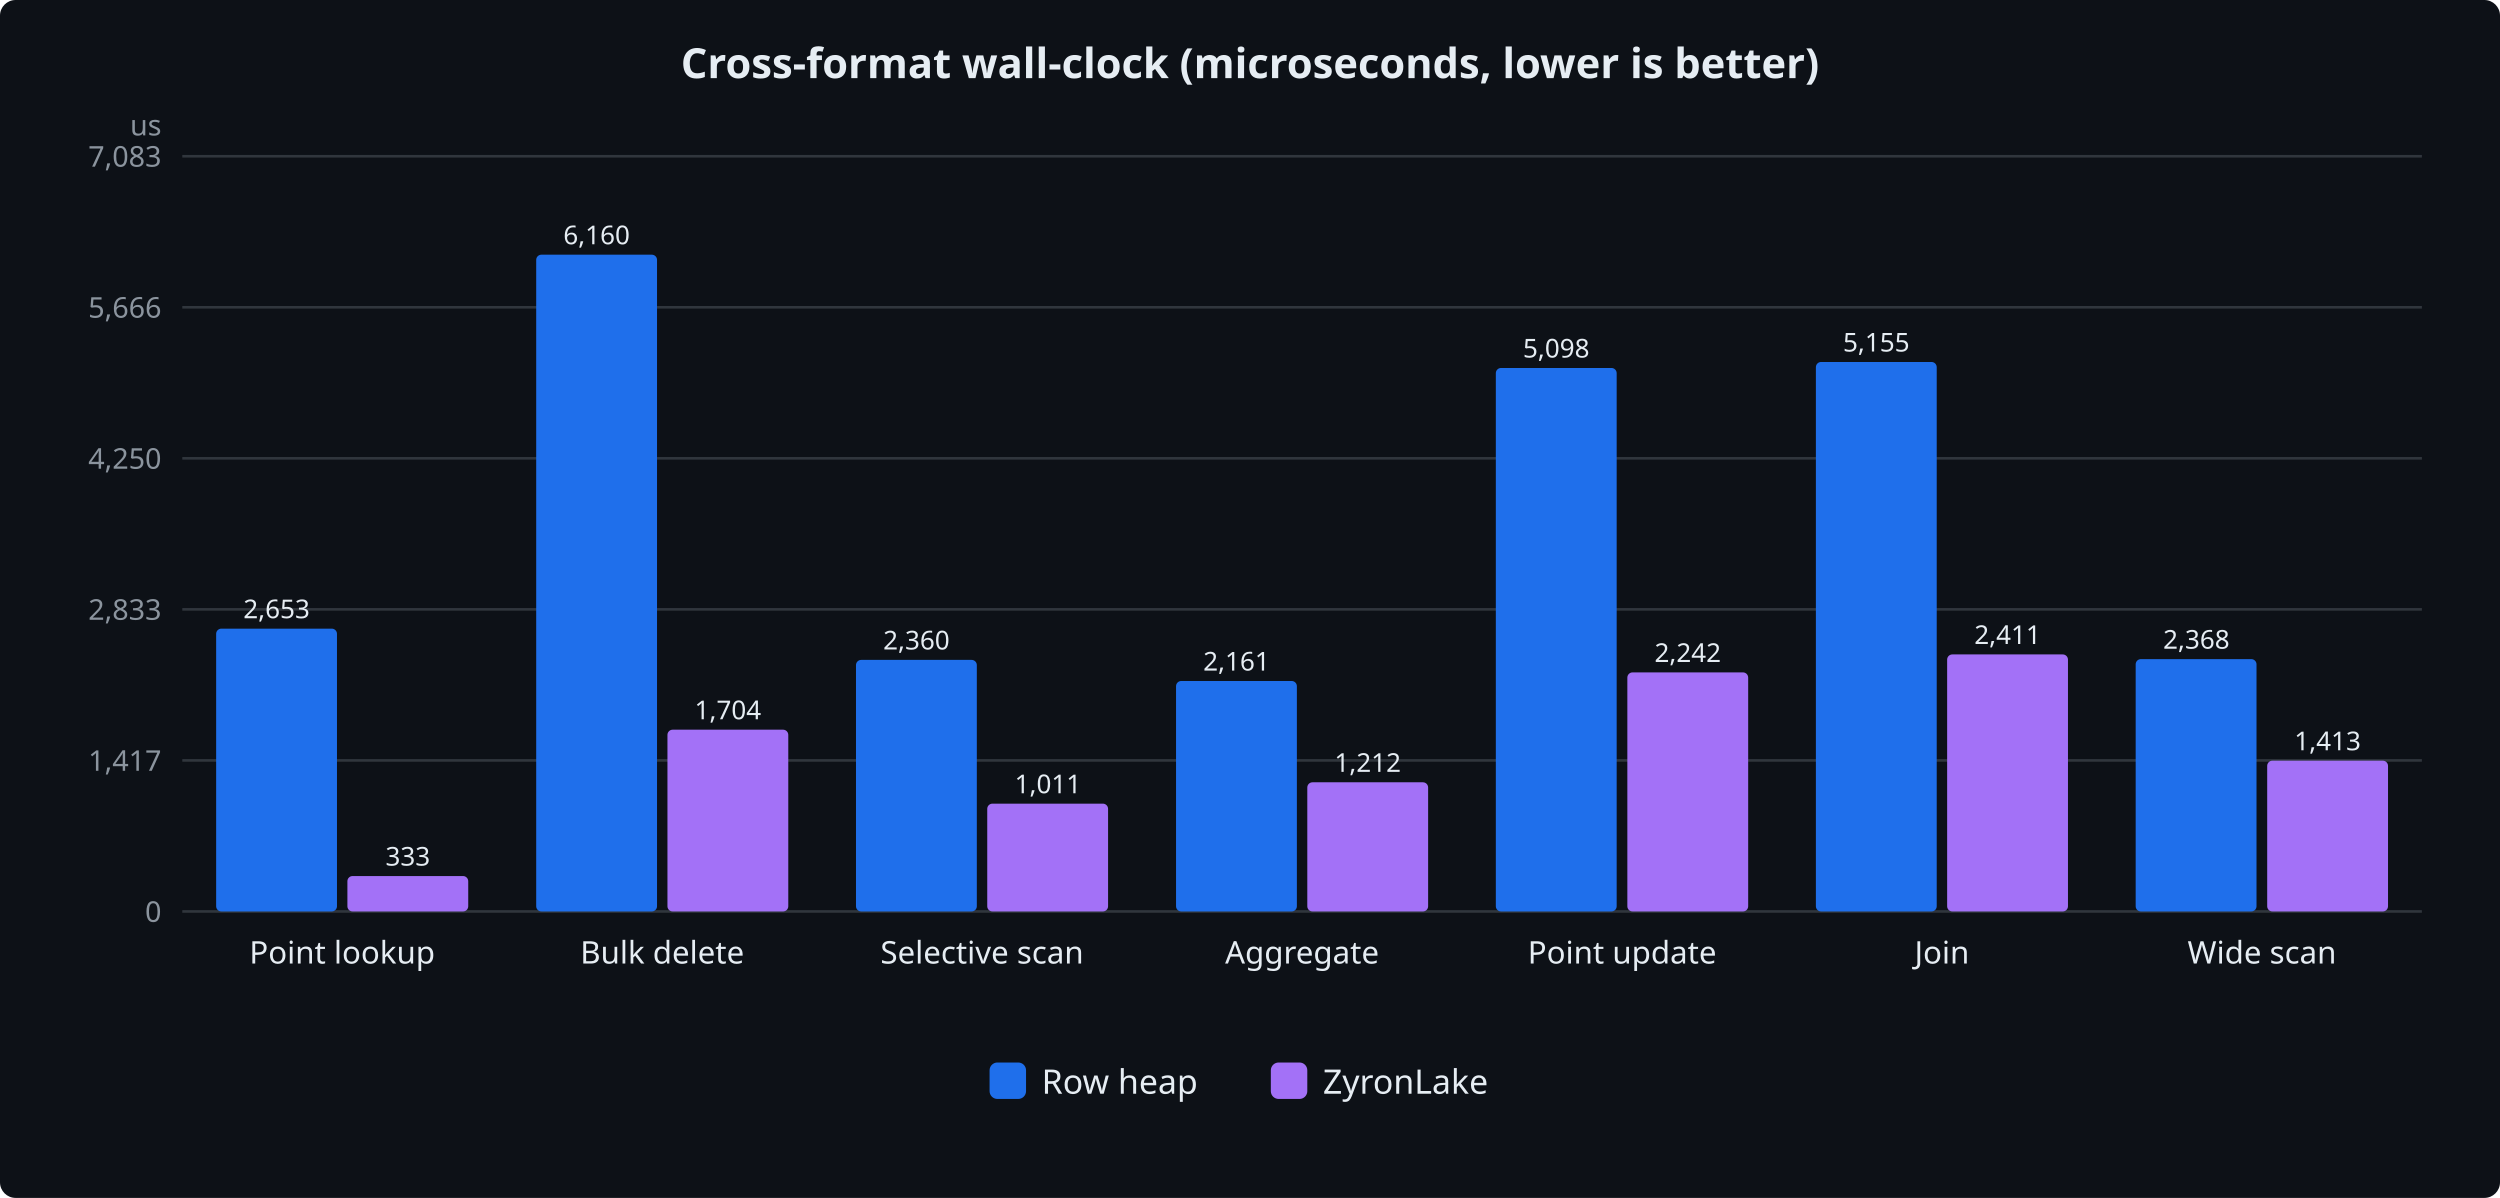
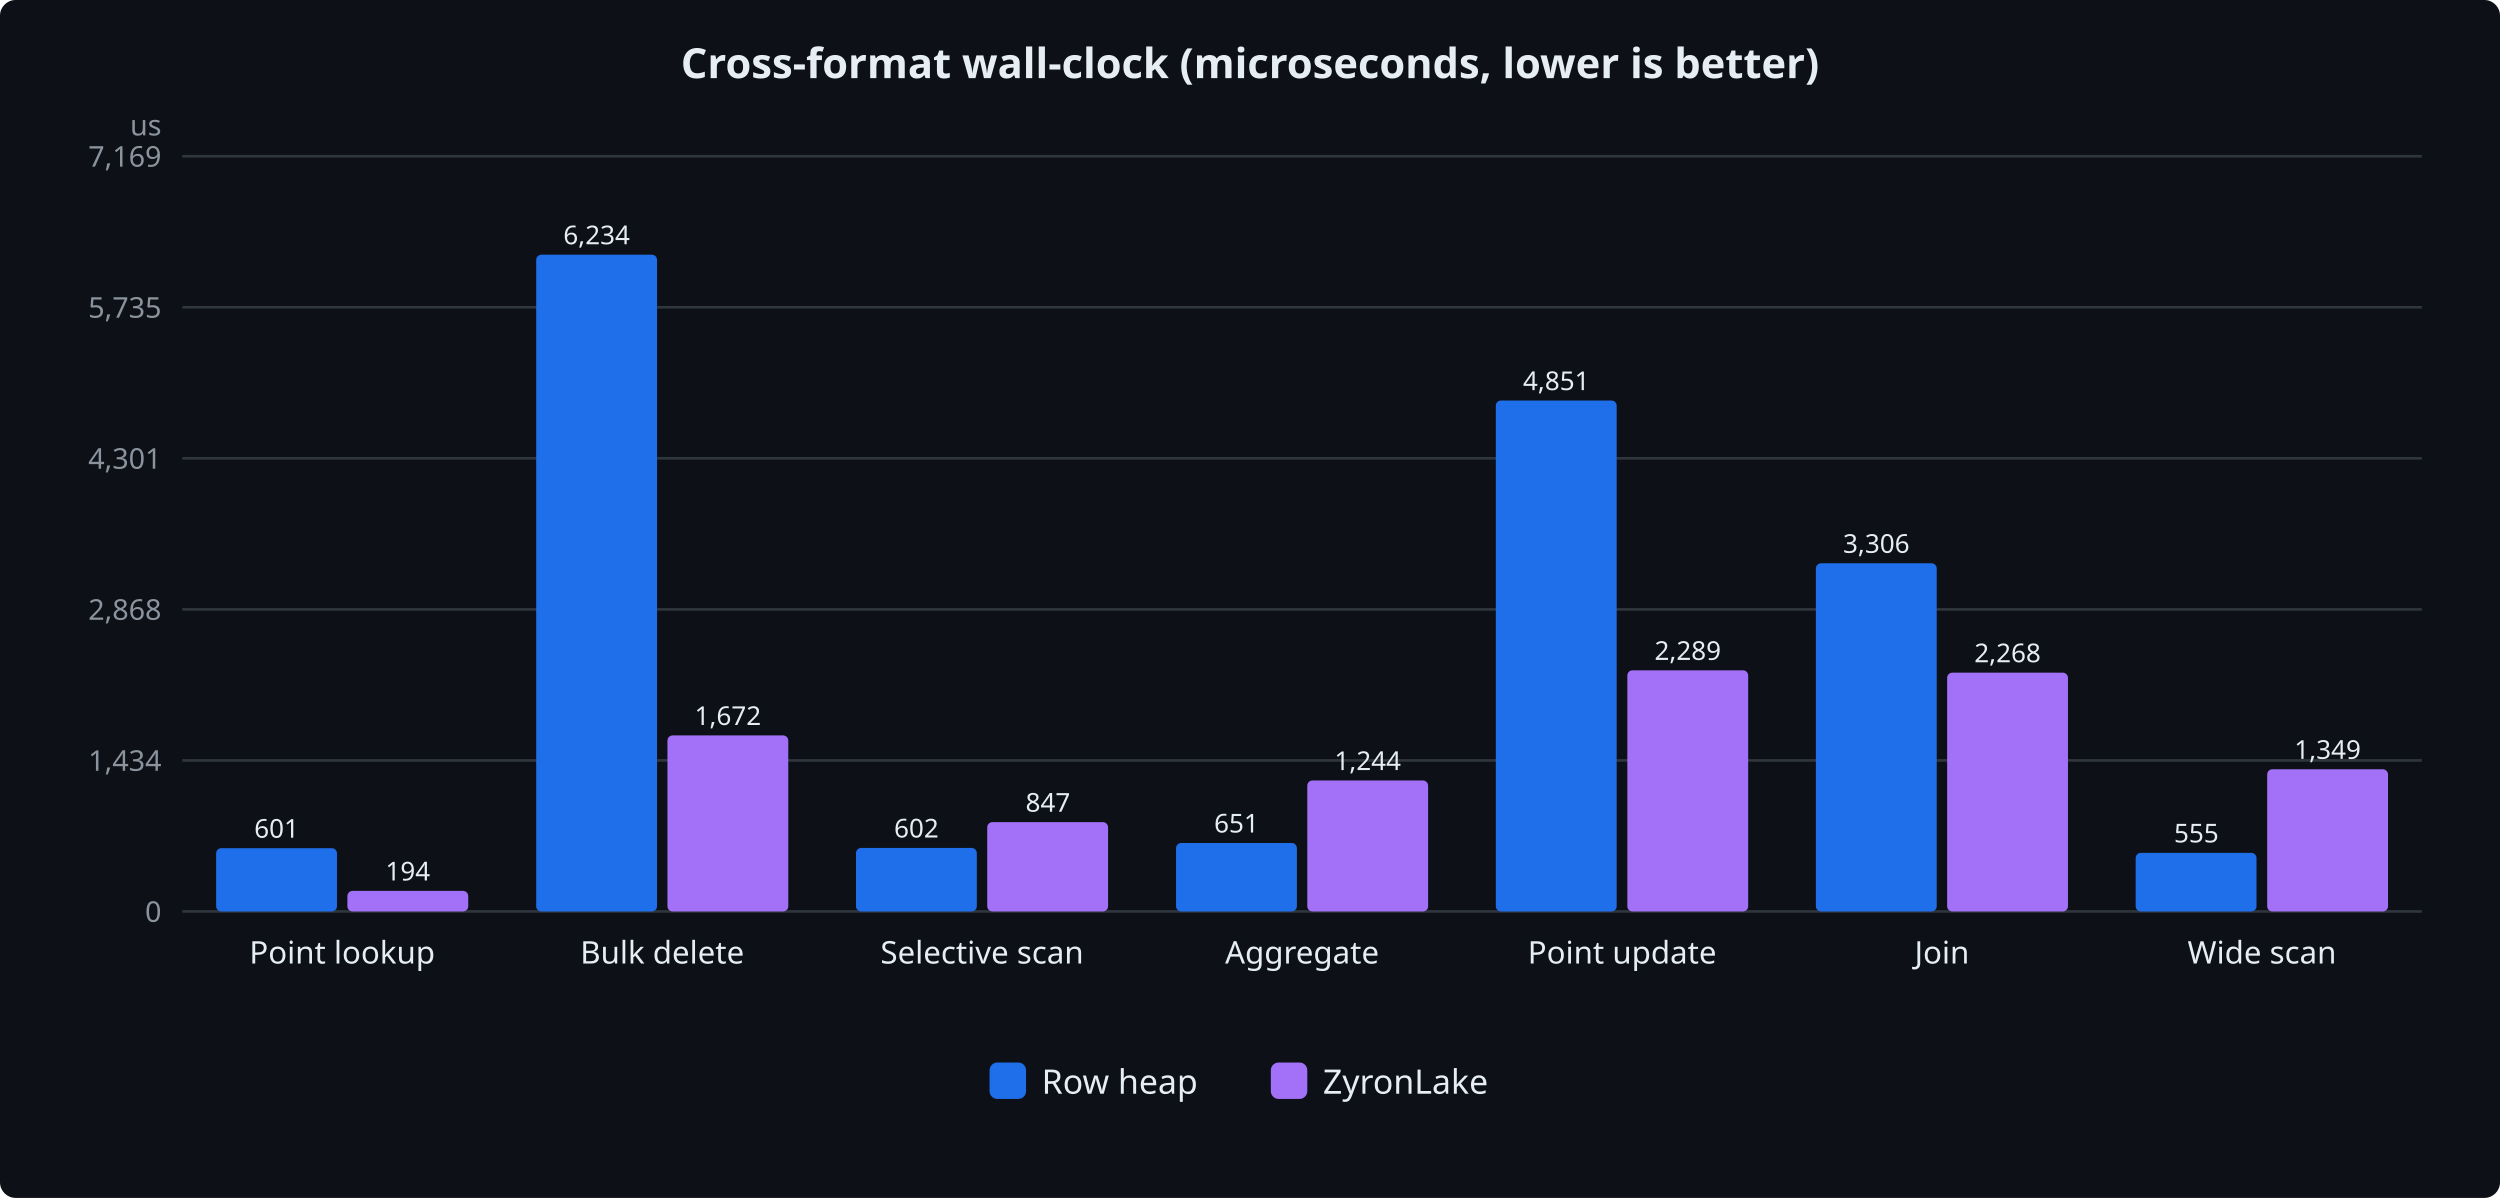
<svg xmlns="http://www.w3.org/2000/svg" viewBox="0 0 960 460" width="100%" font-family="ui-sans-serif, system-ui, sans-serif">
  <rect width="960" height="460" fill="#0d1117" rx="6" />
  <text x="480.0" y="30" text-anchor="middle" fill="#e6edf3" font-size="16" font-weight="600">Cross-format wall-clock (microseconds, lower is better)</text>
  <line x1="70" y1="350.0" x2="930" y2="350.0" stroke="#30363d" stroke-width="1" />
  <text x="62" y="354.0" text-anchor="end" fill="#8b949e" font-size="11">0</text>
  <line x1="70" y1="292.0" x2="930" y2="292.0" stroke="#30363d" stroke-width="1" />
-   <text x="62" y="296.0" text-anchor="end" fill="#8b949e" font-size="11">1,417</text>
+   <text x="62" y="296.0" text-anchor="end" fill="#8b949e" font-size="11">1,434</text>
  <line x1="70" y1="234.0" x2="930" y2="234.0" stroke="#30363d" stroke-width="1" />
-   <text x="62" y="238.0" text-anchor="end" fill="#8b949e" font-size="11">2,833</text>
+   <text x="62" y="238.0" text-anchor="end" fill="#8b949e" font-size="11">2,868</text>
  <line x1="70" y1="176.0" x2="930" y2="176.0" stroke="#30363d" stroke-width="1" />
-   <text x="62" y="180.0" text-anchor="end" fill="#8b949e" font-size="11">4,250</text>
+   <text x="62" y="180.0" text-anchor="end" fill="#8b949e" font-size="11">4,301</text>
  <line x1="70" y1="118.0" x2="930" y2="118.0" stroke="#30363d" stroke-width="1" />
-   <text x="62" y="122.0" text-anchor="end" fill="#8b949e" font-size="11">5,666</text>
+   <text x="62" y="122.0" text-anchor="end" fill="#8b949e" font-size="11">5,735</text>
  <line x1="70" y1="60.0" x2="930" y2="60.0" stroke="#30363d" stroke-width="1" />
-   <text x="62" y="64.0" text-anchor="end" fill="#8b949e" font-size="11">7,083</text>
+   <text x="62" y="64.0" text-anchor="end" fill="#8b949e" font-size="11">7,169</text>
  <text x="62" y="52" text-anchor="end" fill="#8b949e" font-size="11">us</text>
-   <rect x="83.0" y="241.4" width="46.4" height="108.6" fill="#1f6feb" rx="2" />
-   <text x="106.2" y="237.4" text-anchor="middle" fill="#e6edf3" font-size="10">2,653</text>
-   <rect x="133.4" y="336.4" width="46.4" height="13.6" fill="#a371f7" rx="2" />
-   <text x="156.6" y="332.4" text-anchor="middle" fill="#e6edf3" font-size="10">333</text>
+   <rect x="83.0" y="325.7" width="46.4" height="24.3" fill="#1f6feb" rx="2" />
+   <text x="106.2" y="321.7" text-anchor="middle" fill="#e6edf3" font-size="10">601</text>
+   <rect x="133.4" y="342.1" width="46.4" height="7.9" fill="#a371f7" rx="2" />
+   <text x="156.6" y="338.1" text-anchor="middle" fill="#e6edf3" font-size="10">194</text>
  <text x="131.4" y="370" text-anchor="middle" fill="#e6edf3" font-size="12">Point lookup</text>
  <rect x="205.9" y="97.8" width="46.4" height="252.2" fill="#1f6feb" rx="2" />
-   <text x="229.1" y="93.8" text-anchor="middle" fill="#e6edf3" font-size="10">6,160</text>
-   <rect x="256.3" y="280.2" width="46.4" height="69.8" fill="#a371f7" rx="2" />
-   <text x="279.5" y="276.2" text-anchor="middle" fill="#e6edf3" font-size="10">1,704</text>
+   <text x="229.1" y="93.8" text-anchor="middle" fill="#e6edf3" font-size="10">6,234</text>
+   <rect x="256.3" y="282.4" width="46.4" height="67.6" fill="#a371f7" rx="2" />
+   <text x="279.5" y="278.4" text-anchor="middle" fill="#e6edf3" font-size="10">1,672</text>
  <text x="254.3" y="370" text-anchor="middle" fill="#e6edf3" font-size="12">Bulk delete</text>
-   <rect x="328.7" y="253.4" width="46.4" height="96.6" fill="#1f6feb" rx="2" />
-   <text x="351.9" y="249.4" text-anchor="middle" fill="#e6edf3" font-size="10">2,360</text>
-   <rect x="379.1" y="308.6" width="46.4" height="41.4" fill="#a371f7" rx="2" />
-   <text x="402.4" y="304.6" text-anchor="middle" fill="#e6edf3" font-size="10">1,011</text>
+   <rect x="328.7" y="325.6" width="46.4" height="24.4" fill="#1f6feb" rx="2" />
+   <text x="351.9" y="321.6" text-anchor="middle" fill="#e6edf3" font-size="10">602</text>
+   <rect x="379.1" y="315.7" width="46.4" height="34.3" fill="#a371f7" rx="2" />
+   <text x="402.4" y="311.7" text-anchor="middle" fill="#e6edf3" font-size="10">847</text>
  <text x="377.1" y="370" text-anchor="middle" fill="#e6edf3" font-size="12">Selective scan</text>
-   <rect x="451.6" y="261.5" width="46.4" height="88.5" fill="#1f6feb" rx="2" />
-   <text x="474.8" y="257.5" text-anchor="middle" fill="#e6edf3" font-size="10">2,161</text>
-   <rect x="502.0" y="300.4" width="46.4" height="49.6" fill="#a371f7" rx="2" />
-   <text x="525.2" y="296.4" text-anchor="middle" fill="#e6edf3" font-size="10">1,212</text>
+   <rect x="451.6" y="323.7" width="46.4" height="26.3" fill="#1f6feb" rx="2" />
+   <text x="474.8" y="319.7" text-anchor="middle" fill="#e6edf3" font-size="10">651</text>
+   <rect x="502.0" y="299.7" width="46.4" height="50.3" fill="#a371f7" rx="2" />
+   <text x="525.2" y="295.7" text-anchor="middle" fill="#e6edf3" font-size="10">1,244</text>
  <text x="500.0" y="370" text-anchor="middle" fill="#e6edf3" font-size="12">Aggregate</text>
-   <rect x="574.4" y="141.3" width="46.4" height="208.7" fill="#1f6feb" rx="2" />
-   <text x="597.6" y="137.3" text-anchor="middle" fill="#e6edf3" font-size="10">5,098</text>
-   <rect x="624.9" y="258.2" width="46.4" height="91.8" fill="#a371f7" rx="2" />
-   <text x="648.1" y="254.2" text-anchor="middle" fill="#e6edf3" font-size="10">2,242</text>
+   <rect x="574.4" y="153.8" width="46.4" height="196.2" fill="#1f6feb" rx="2" />
+   <text x="597.6" y="149.8" text-anchor="middle" fill="#e6edf3" font-size="10">4,851</text>
+   <rect x="624.9" y="257.4" width="46.4" height="92.6" fill="#a371f7" rx="2" />
+   <text x="648.1" y="253.4" text-anchor="middle" fill="#e6edf3" font-size="10">2,289</text>
  <text x="622.9" y="370" text-anchor="middle" fill="#e6edf3" font-size="12">Point update</text>
-   <rect x="697.3" y="139.0" width="46.4" height="211.0" fill="#1f6feb" rx="2" />
-   <text x="720.5" y="135.0" text-anchor="middle" fill="#e6edf3" font-size="10">5,155</text>
-   <rect x="747.7" y="251.3" width="46.4" height="98.7" fill="#a371f7" rx="2" />
-   <text x="770.9" y="247.3" text-anchor="middle" fill="#e6edf3" font-size="10">2,411</text>
+   <rect x="697.3" y="216.3" width="46.4" height="133.7" fill="#1f6feb" rx="2" />
+   <text x="720.5" y="212.3" text-anchor="middle" fill="#e6edf3" font-size="10">3,306</text>
+   <rect x="747.7" y="258.3" width="46.4" height="91.7" fill="#a371f7" rx="2" />
+   <text x="770.9" y="254.3" text-anchor="middle" fill="#e6edf3" font-size="10">2,268</text>
  <text x="745.7" y="370" text-anchor="middle" fill="#e6edf3" font-size="12">Join</text>
-   <rect x="820.1" y="253.1" width="46.4" height="96.9" fill="#1f6feb" rx="2" />
-   <text x="843.4" y="249.1" text-anchor="middle" fill="#e6edf3" font-size="10">2,368</text>
-   <rect x="870.6" y="292.1" width="46.4" height="57.9" fill="#a371f7" rx="2" />
-   <text x="893.8" y="288.1" text-anchor="middle" fill="#e6edf3" font-size="10">1,413</text>
+   <rect x="820.1" y="327.5" width="46.4" height="22.5" fill="#1f6feb" rx="2" />
+   <text x="843.4" y="323.5" text-anchor="middle" fill="#e6edf3" font-size="10">555</text>
+   <rect x="870.6" y="295.4" width="46.4" height="54.6" fill="#a371f7" rx="2" />
+   <text x="893.8" y="291.4" text-anchor="middle" fill="#e6edf3" font-size="10">1,349</text>
  <text x="868.6" y="370" text-anchor="middle" fill="#e6edf3" font-size="12">Wide scan</text>
  <rect x="380.0" y="408.0" width="14" height="14" fill="#1f6feb" rx="3" />
  <text x="400.0" y="420.0" fill="#e6edf3" font-size="13">Row heap</text>
  <rect x="488.0" y="408.0" width="14" height="14" fill="#a371f7" rx="3" />
  <text x="508.0" y="420.0" fill="#e6edf3" font-size="13">ZyronLake</text>
</svg>
